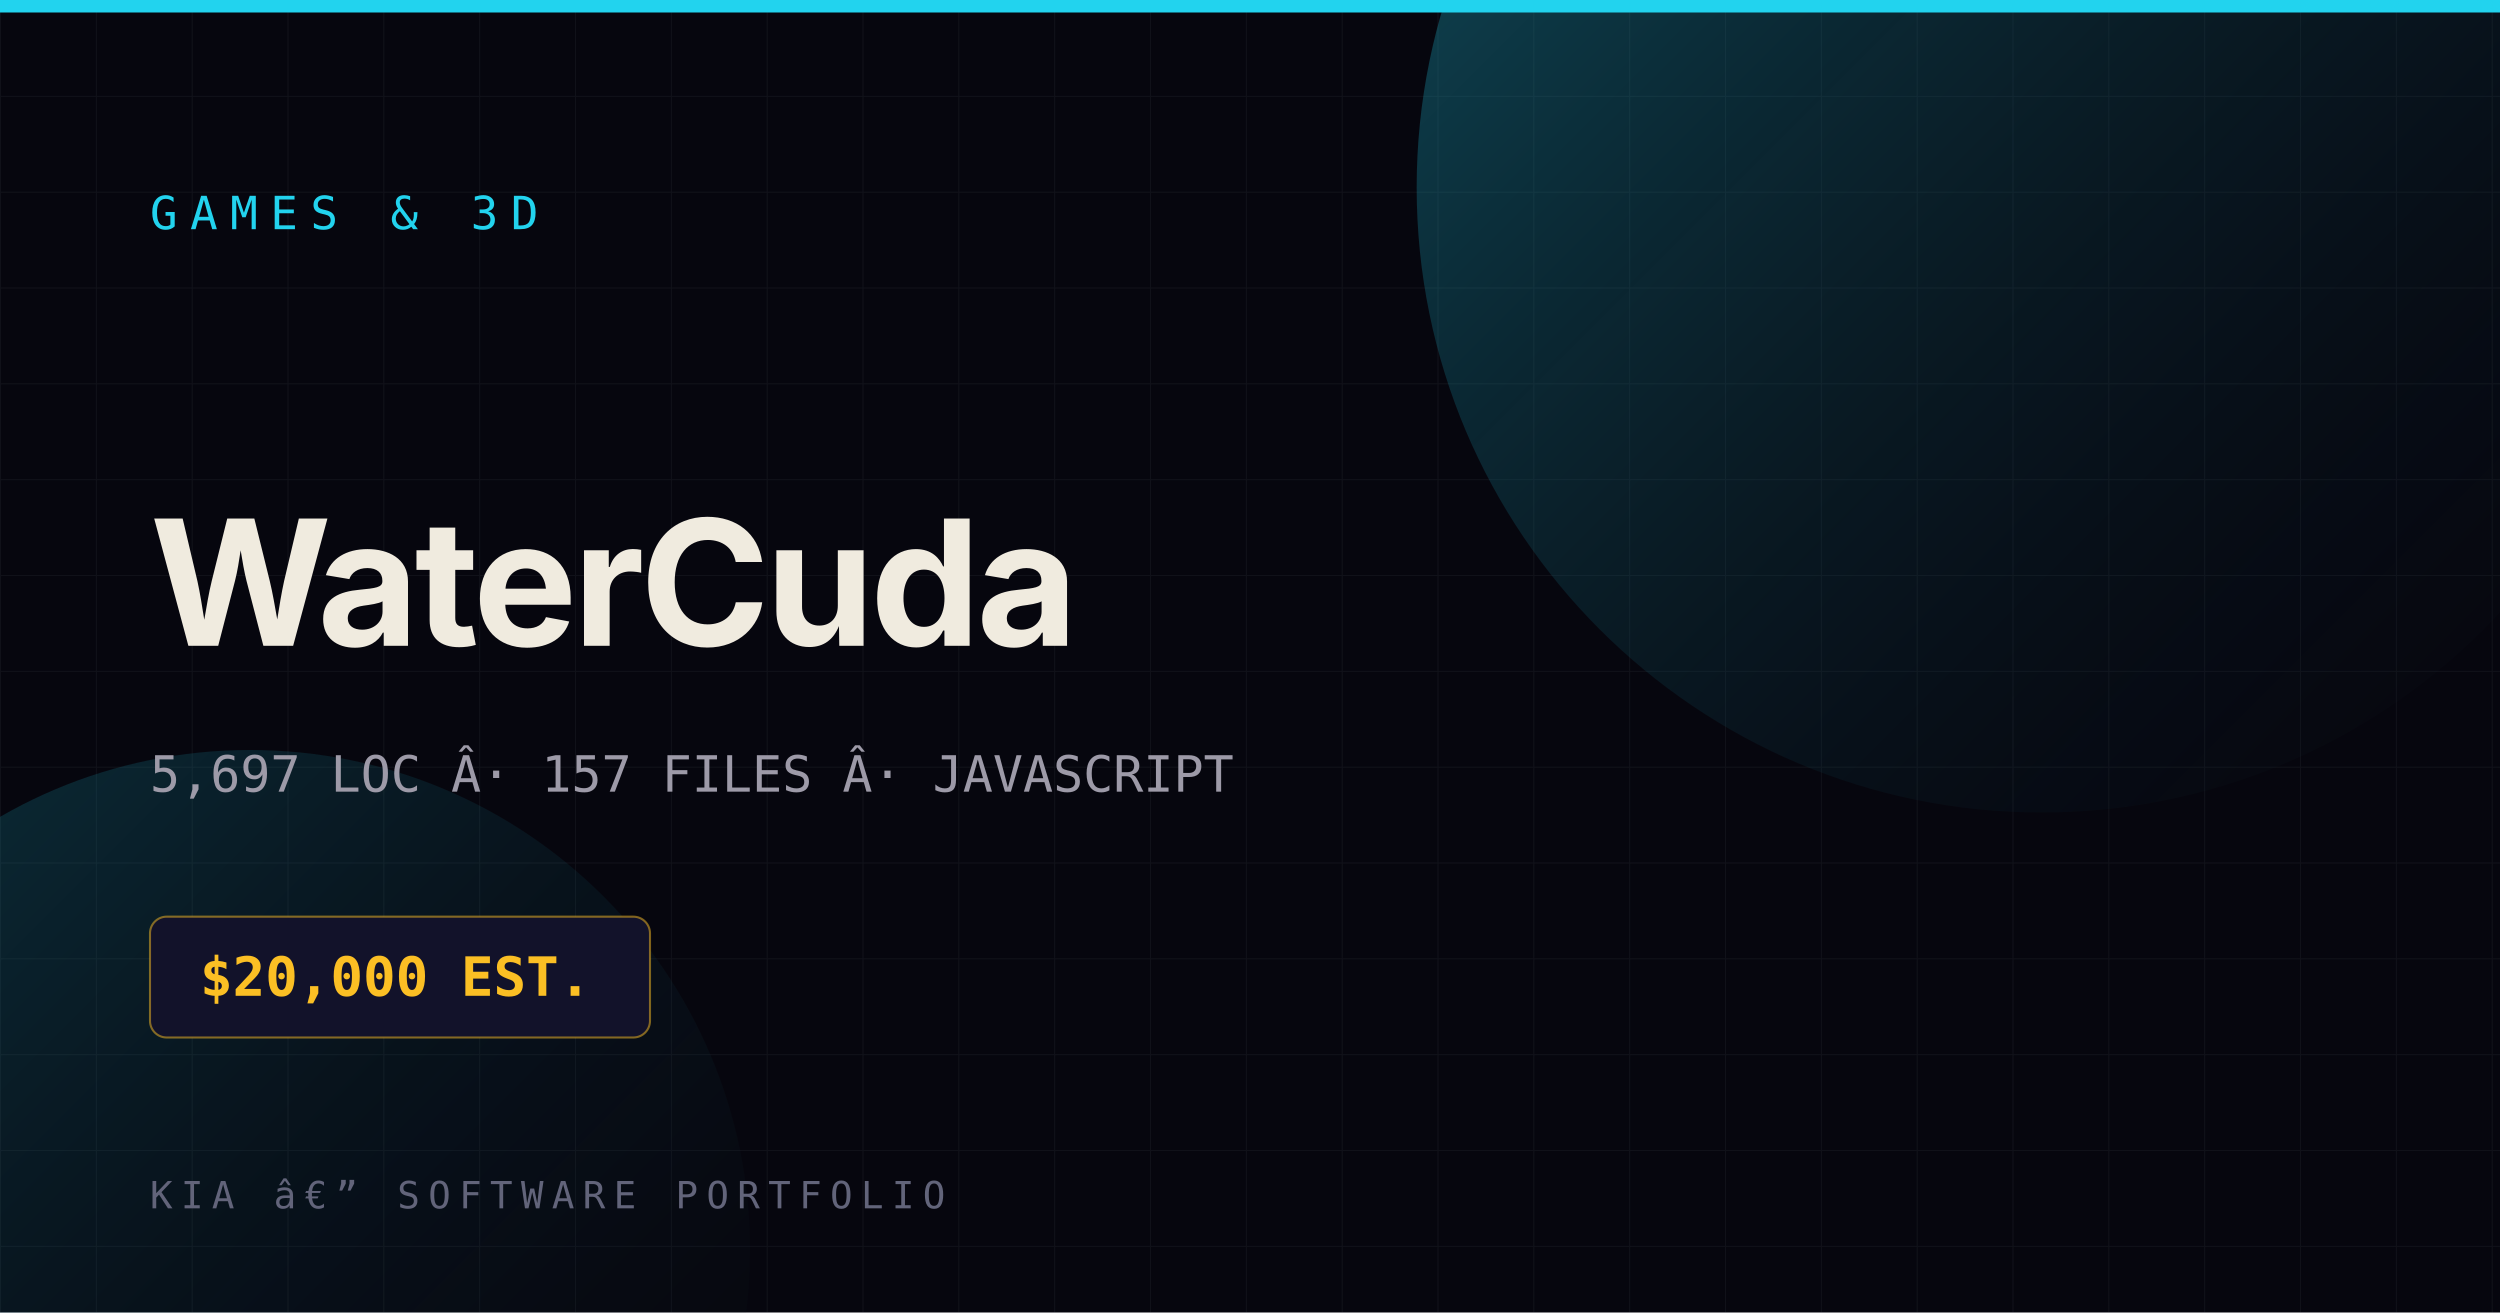
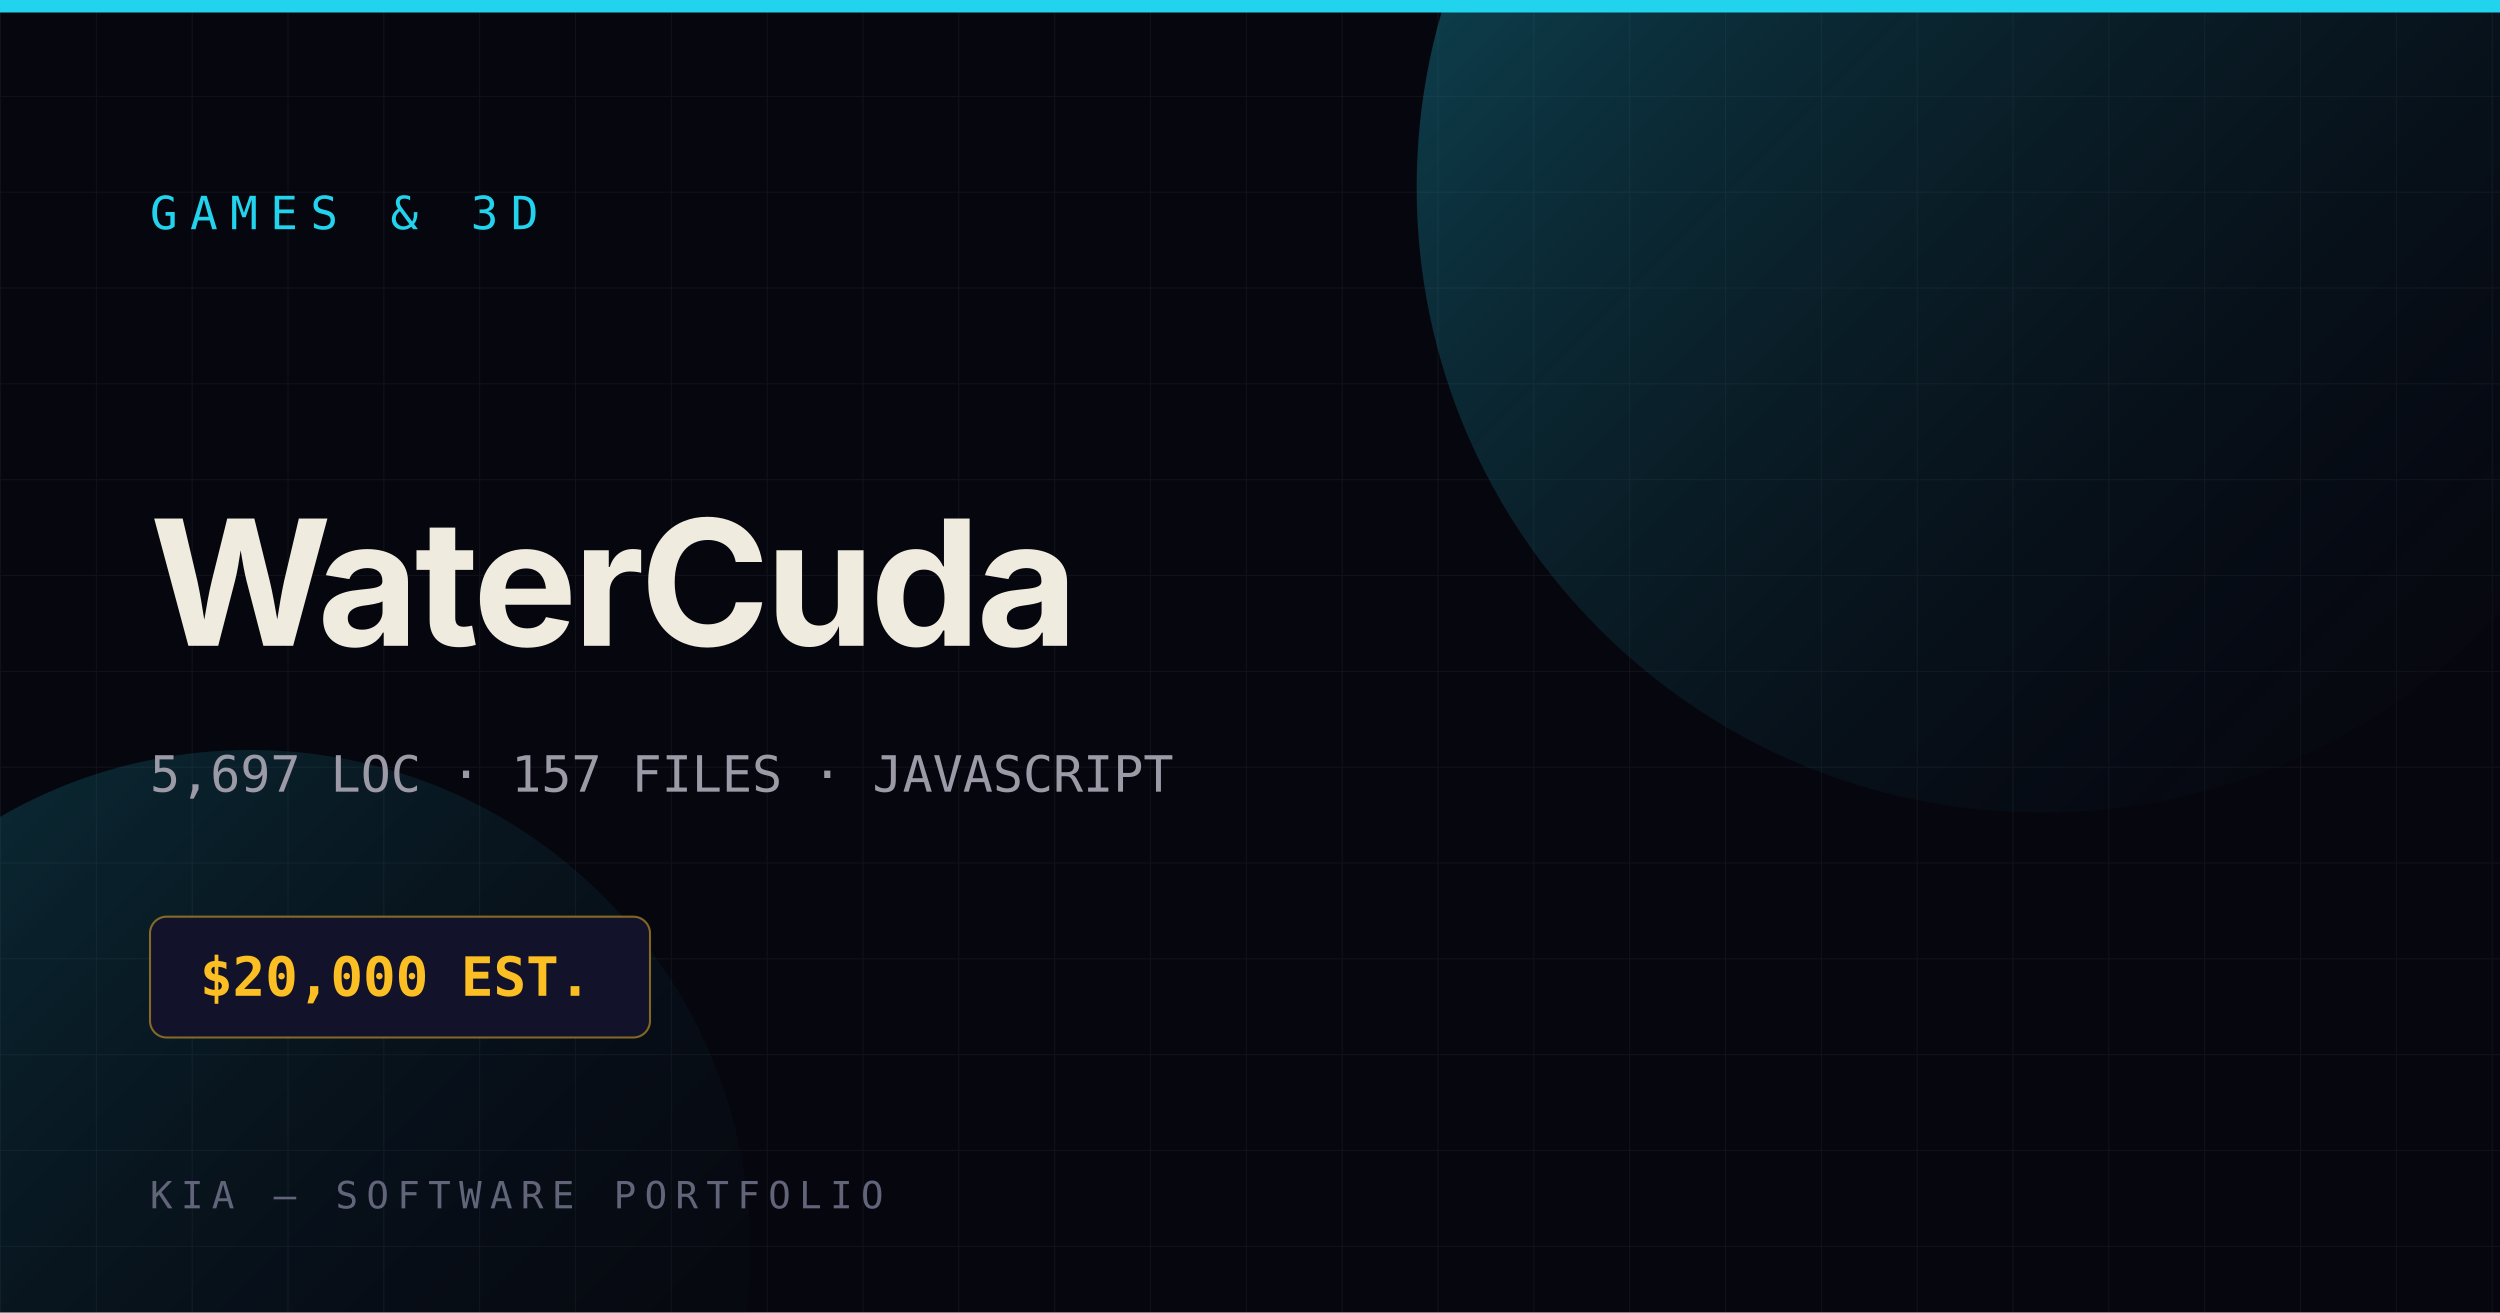
<svg xmlns="http://www.w3.org/2000/svg" width="1200" height="630" viewBox="0 0 1200 630" role="img" aria-label="WaterCuda">
  <defs>
    <linearGradient id="g" x1="0" y1="0" x2="1" y2="1">
      <stop offset="0" stop-color="#22d3ee" stop-opacity=".40" />
      <stop offset="1" stop-color="#06060e" stop-opacity="0" />
    </linearGradient>
    <pattern id="grid" width="46" height="46" patternUnits="userSpaceOnUse">
      <path d="M46 0H0V46" fill="none" stroke="#94a3b8" stroke-opacity=".07" />
    </pattern>
  </defs>
  <rect width="1200" height="630" fill="#06060e" />
  <rect width="1200" height="630" fill="url(#grid)" />
  <circle cx="980" cy="90" r="300" fill="url(#g)" />
  <circle cx="120" cy="600" r="240" fill="url(#g)" opacity=".55" />
  <rect x="0" y="0" width="1200" height="6" fill="#22d3ee" />
  <text x="72" y="110" fill="#22d3ee" font-family="ui-monospace, Menlo, Consolas, monospace" font-size="22" letter-spacing="6">GAMES &amp; 3D</text>
  <text x="72" y="310" fill="#f0ebdf" font-family="system-ui, -apple-system, sans-serif" font-weight="700" font-size="84" letter-spacing="-2">WaterCuda</text>
-   <text x="72" y="380" fill="#9d9aa8" font-family="ui-monospace, Menlo, Consolas, monospace" font-size="24">5,697 LOC Â· 157 FILES Â· JAVASCRIPT</text>
+   <text x="72" y="380" fill="#9d9aa8" font-family="ui-monospace, Menlo, Consolas, monospace" font-size="24">5,697 LOC · 157 FILES · JAVASCRIPT</text>
  <rect x="72" y="440" width="240" height="58" rx="8" fill="#12122a" stroke="#fbbf24" stroke-opacity=".5" />
  <text x="96" y="478" fill="#fbbf24" font-family="ui-monospace, Menlo, Consolas, monospace" font-size="26" font-weight="700">$20,000 EST.</text>
-   <text x="72" y="580" fill="#62647a" font-family="ui-monospace, Menlo, Consolas, monospace" font-size="18" letter-spacing="4">KIA â€” SOFTWARE PORTFOLIO</text>
+   <text x="72" y="580" fill="#62647a" font-family="ui-monospace, Menlo, Consolas, monospace" font-size="18" letter-spacing="4">KIA — SOFTWARE PORTFOLIO</text>
</svg>
